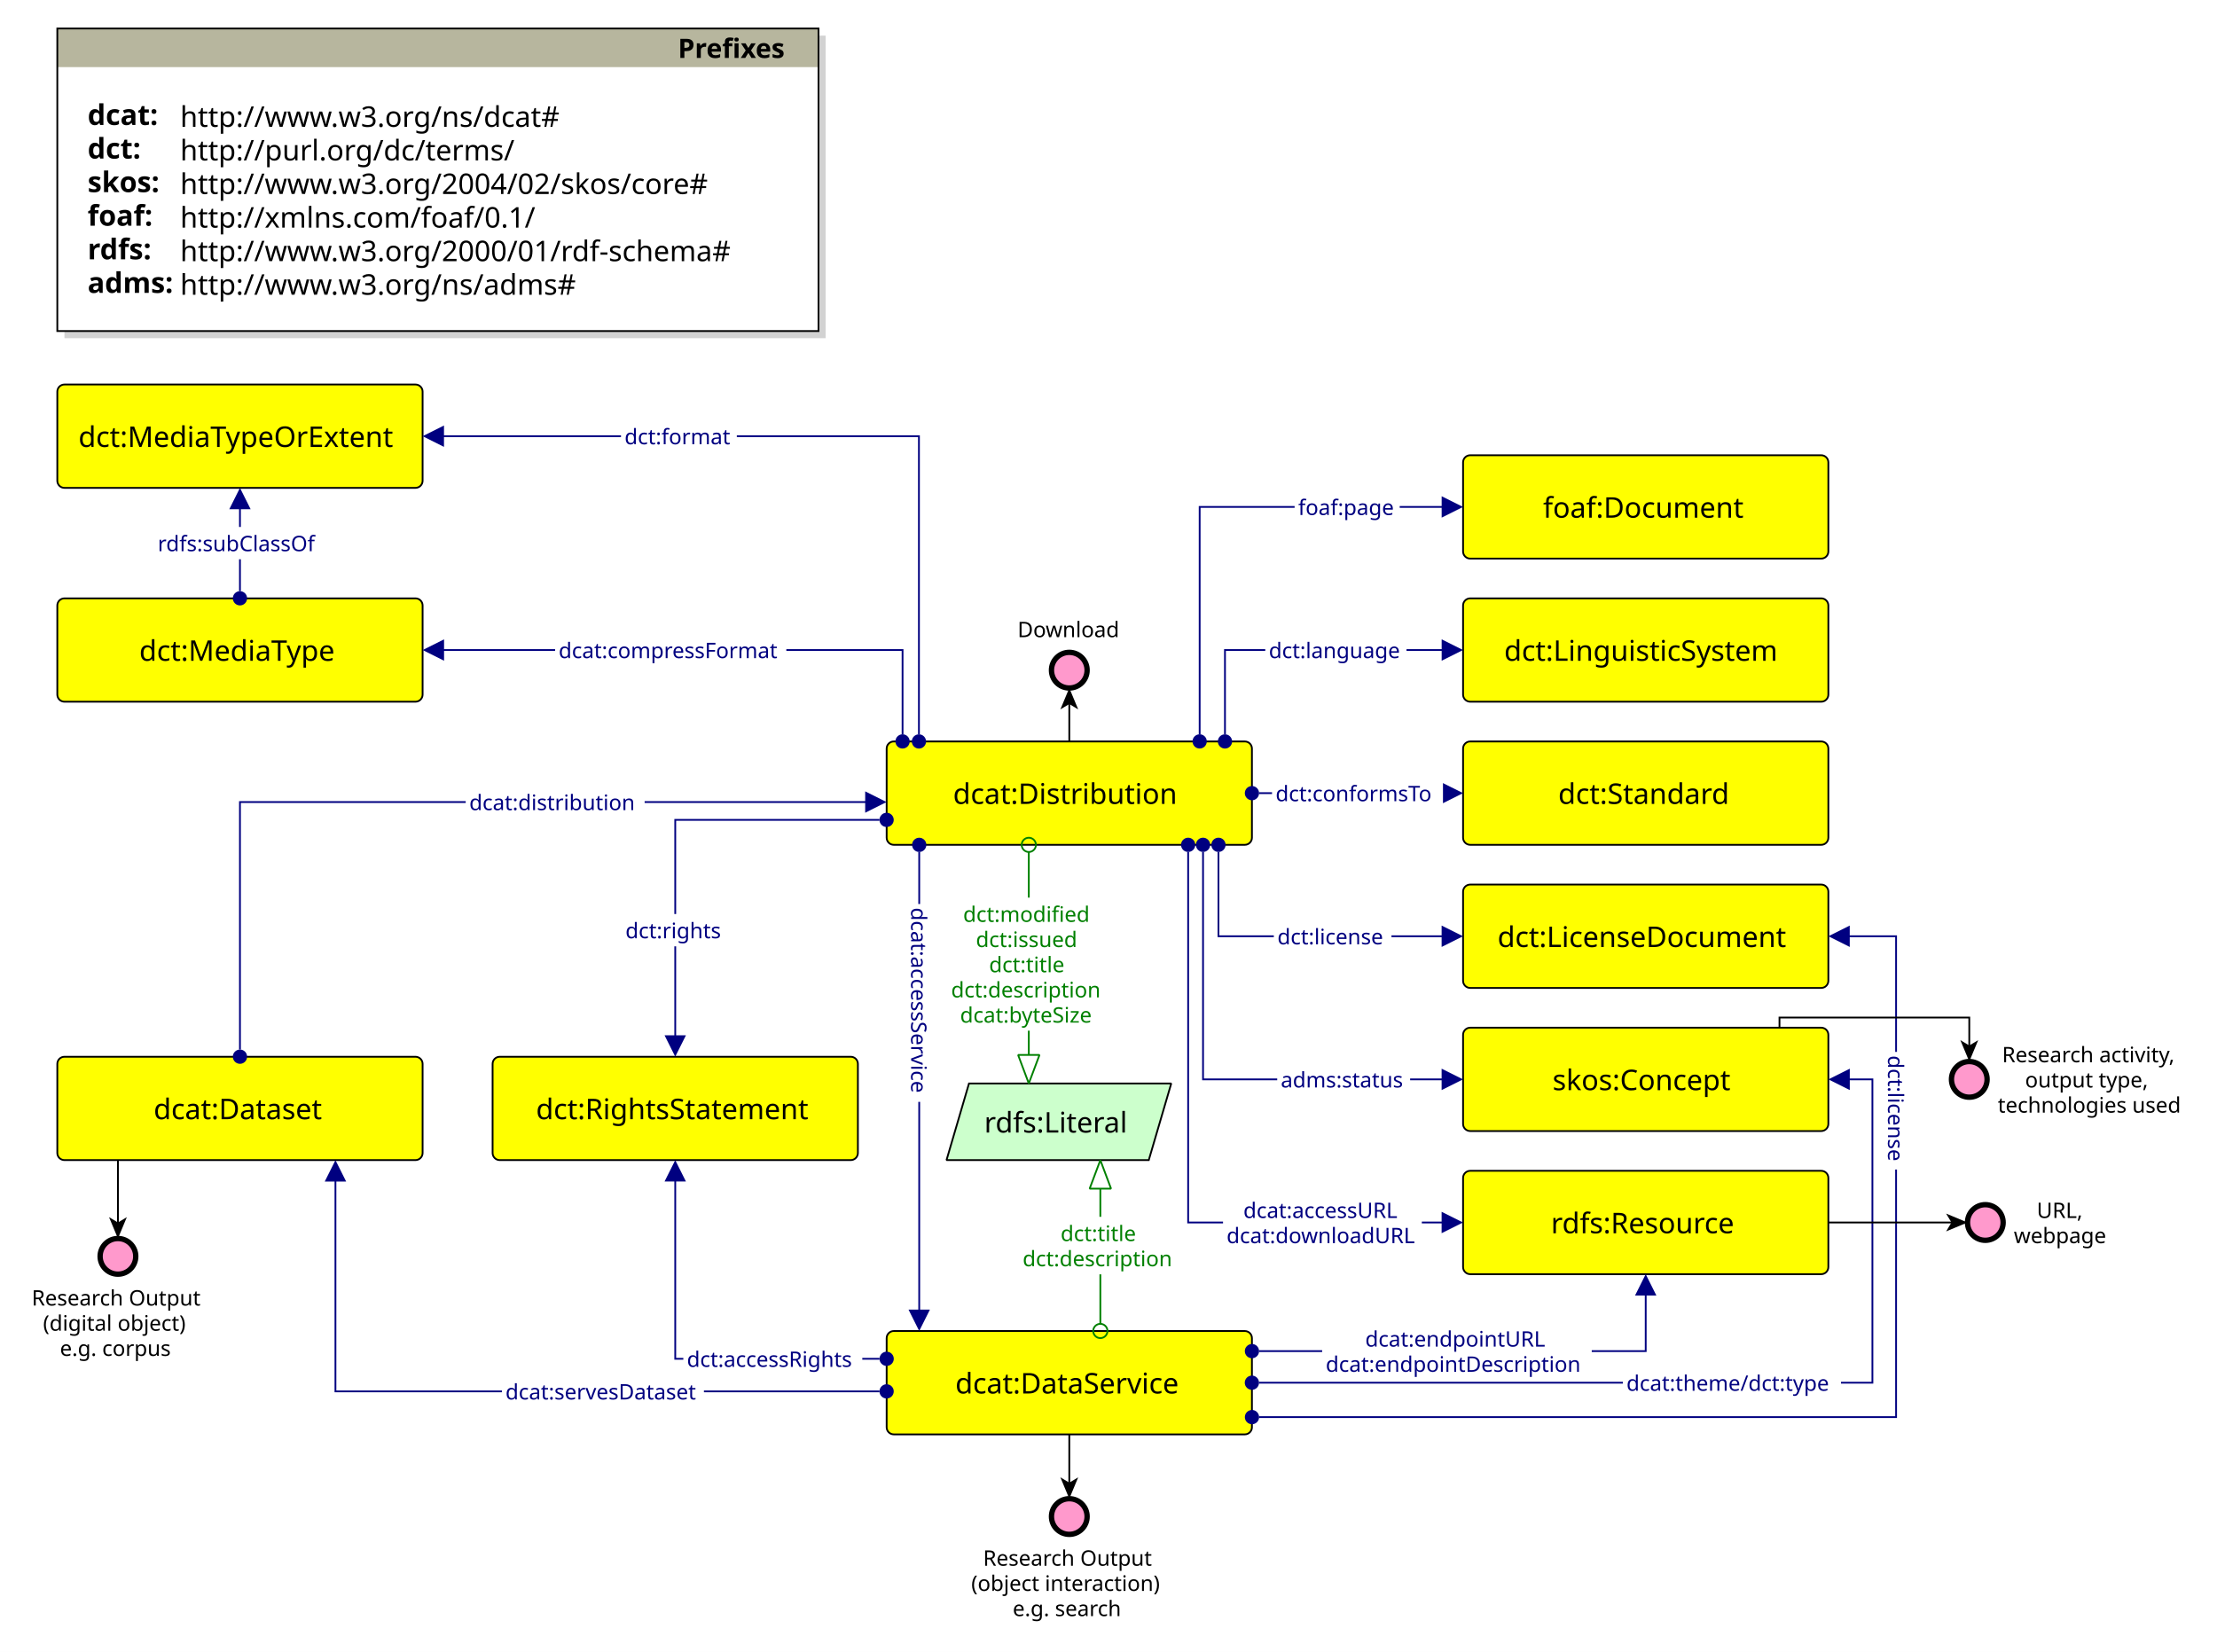
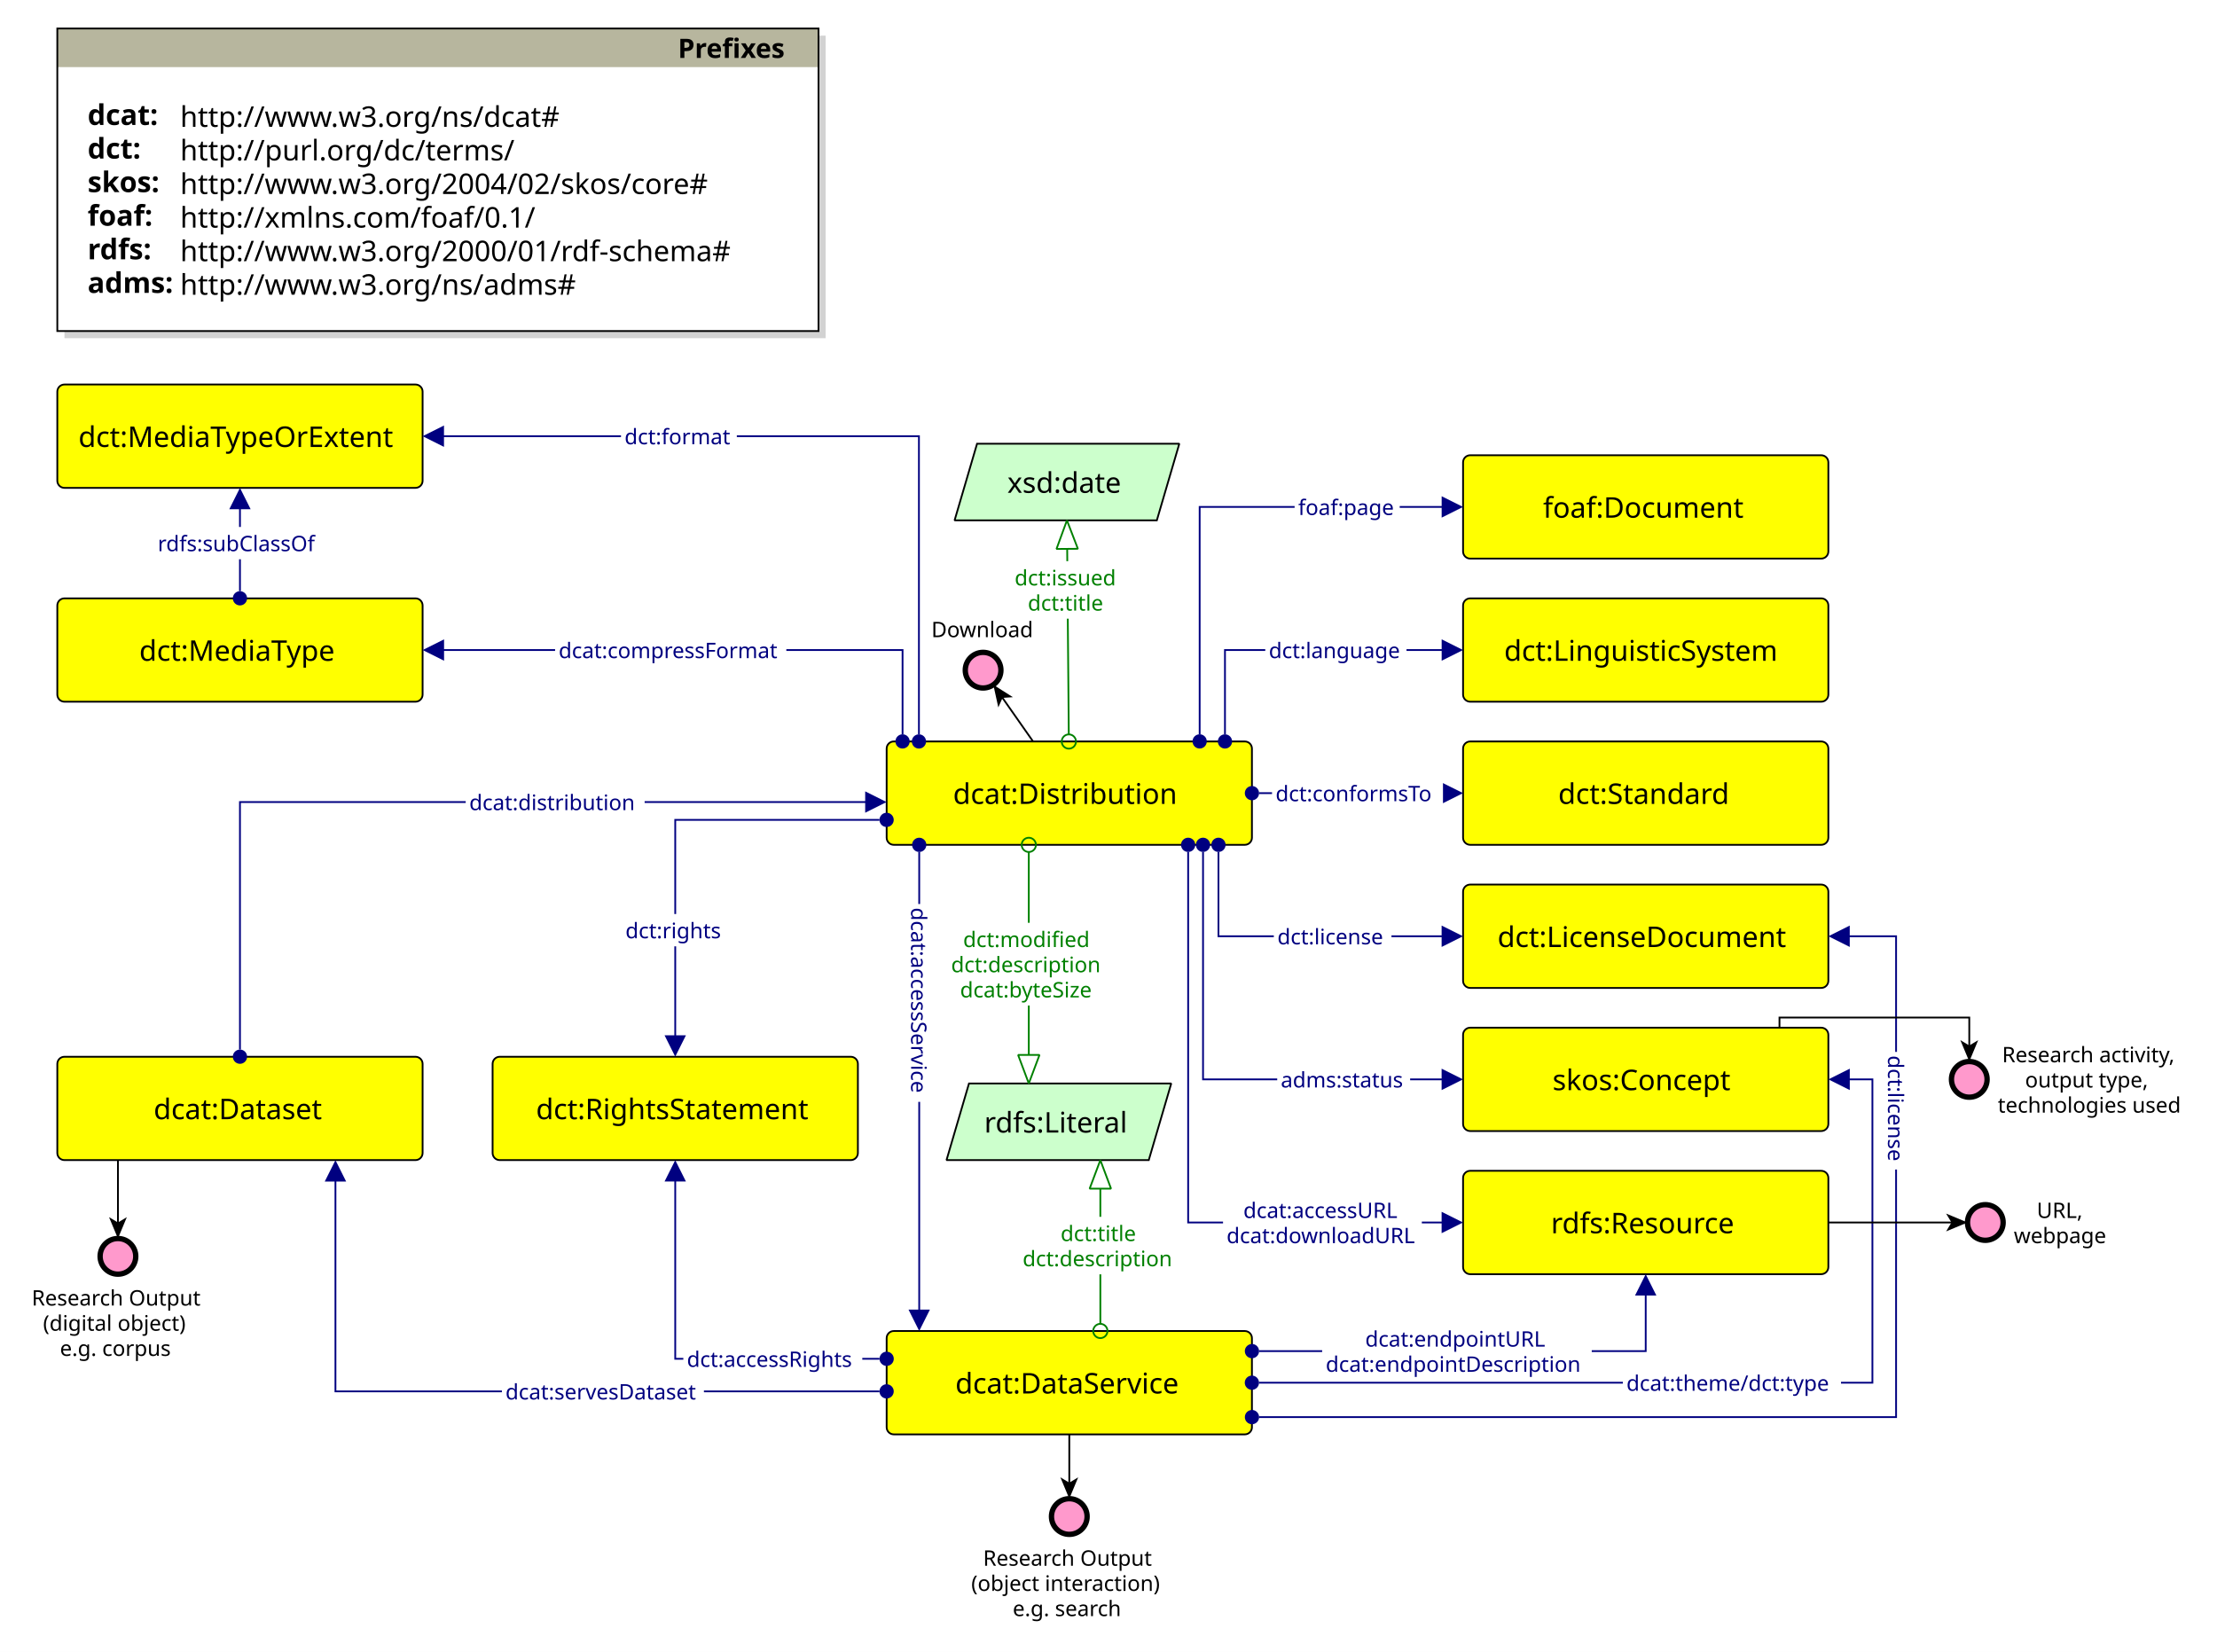
<svg xmlns="http://www.w3.org/2000/svg" fill-opacity="1" color-rendering="auto" color-interpolation="auto" text-rendering="auto" stroke="black" stroke-linecap="square" width="1244" stroke-miterlimit="10" shape-rendering="auto" stroke-opacity="1" fill="black" stroke-dasharray="none" font-weight="normal" stroke-width="1" height="927" font-family="'Dialog'" font-style="normal" stroke-linejoin="miter" font-size="12px" stroke-dashoffset="0" image-rendering="auto">
  <defs id="genericDefs" />
  <g>
    <defs id="defs1">
      <clipPath clipPathUnits="userSpaceOnUse" id="clipPath1">
        <path d="M0 0 L1244 0 L1244 927 L0 927 L0 0 Z" />
      </clipPath>
      <clipPath clipPathUnits="userSpaceOnUse" id="clipPath2">
        <path d="M80 -62 L1324 -62 L1324 865 L80 865 L80 -62 Z" />
      </clipPath>
      <clipPath clipPathUnits="userSpaceOnUse" id="clipPath3">
        <path d="M-507.288 524.856 L-507.288 -719.144 L419.712 -719.144 L419.712 524.856 L-507.288 524.856 Z" />
      </clipPath>
      <clipPath clipPathUnits="userSpaceOnUse" id="clipPath4">
        <path d="M-590.28 1072.997 L-590.28 -171.003 L336.72 -171.003 L336.72 1072.997 L-590.28 1072.997 Z" />
      </clipPath>
      <clipPath clipPathUnits="userSpaceOnUse" id="clipPath5">
        <path d="M76 -66 L1320 -66 L1320 861 L76 861 L76 -66 Z" />
      </clipPath>
    </defs>
    <g fill="white" text-rendering="geometricPrecision" shape-rendering="geometricPrecision" transform="translate(-80,62)" stroke="white">
      <rect x="80" width="1244" height="927" y="-62" clip-path="url(#clipPath2)" stroke="none" />
    </g>
    <g fill="yellow" text-rendering="geometricPrecision" shape-rendering="geometricPrecision" transform="matrix(1,0,0,1,-80,62)" stroke="yellow">
      <rect x="112.162" y="531" clip-path="url(#clipPath2)" width="204.968" rx="4" ry="4" height="58" stroke="none" />
    </g>
    <g font-size="16px" stroke-linecap="butt" transform="matrix(1,0,0,1,-80,62)" text-rendering="geometricPrecision" font-family="sans-serif" shape-rendering="geometricPrecision" stroke-miterlimit="1.45">
      <text x="166.225" xml:space="preserve" y="566.047" clip-path="url(#clipPath2)" stroke="none">dcat:Dataset</text>
      <rect x="112.162" y="531" clip-path="url(#clipPath2)" fill="none" width="204.968" rx="4" ry="4" height="58" />
    </g>
    <g fill="yellow" text-rendering="geometricPrecision" shape-rendering="geometricPrecision" transform="matrix(1,0,0,1,-80,62)" stroke="yellow">
      <rect x="577.516" y="354.075" clip-path="url(#clipPath2)" width="204.968" rx="4" ry="4" height="58" stroke="none" />
    </g>
    <g font-size="16px" stroke-linecap="butt" transform="matrix(1,0,0,1,-80,62)" text-rendering="geometricPrecision" font-family="sans-serif" shape-rendering="geometricPrecision" stroke-miterlimit="1.45">
      <text x="614.781" xml:space="preserve" y="389.122" clip-path="url(#clipPath2)" stroke="none">dcat:Distribution</text>
      <rect x="577.516" y="354.075" clip-path="url(#clipPath2)" fill="none" width="204.968" rx="4" ry="4" height="58" />
    </g>
    <g fill="yellow" text-rendering="geometricPrecision" shape-rendering="geometricPrecision" transform="matrix(1,0,0,1,-80,62)" stroke="yellow">
      <rect x="577.516" y="684.911" clip-path="url(#clipPath2)" width="204.968" rx="4" ry="4" height="58" stroke="none" />
    </g>
    <g font-size="16px" stroke-linecap="butt" transform="matrix(1,0,0,1,-80,62)" text-rendering="geometricPrecision" font-family="sans-serif" shape-rendering="geometricPrecision" stroke-miterlimit="1.45">
      <text x="616.059" xml:space="preserve" y="719.958" clip-path="url(#clipPath2)" stroke="none">dcat:DataService</text>
      <rect x="577.516" y="684.911" clip-path="url(#clipPath2)" fill="none" width="204.968" rx="4" ry="4" height="58" />
    </g>
    <g fill="yellow" text-rendering="geometricPrecision" shape-rendering="geometricPrecision" transform="matrix(1,0,0,1,-80,62)" stroke="yellow">
      <rect x="900.955" y="514.694" clip-path="url(#clipPath2)" width="204.968" rx="4" ry="4" height="58" stroke="none" />
    </g>
    <g font-size="16px" stroke-linecap="butt" transform="matrix(1,0,0,1,-80,62)" text-rendering="geometricPrecision" font-family="sans-serif" shape-rendering="geometricPrecision" stroke-miterlimit="1.45">
      <text x="951.166" xml:space="preserve" y="549.741" clip-path="url(#clipPath2)" stroke="none">skos:Concept</text>
      <rect x="900.955" y="514.694" clip-path="url(#clipPath2)" fill="none" width="204.968" rx="4" ry="4" height="58" />
    </g>
    <g fill="yellow" text-rendering="geometricPrecision" shape-rendering="geometricPrecision" transform="matrix(1,0,0,1,-80,62)" stroke="yellow">
      <rect x="900.955" y="434.382" clip-path="url(#clipPath2)" width="204.968" rx="4" ry="4" height="58" stroke="none" />
    </g>
    <g font-size="16px" stroke-linecap="butt" transform="matrix(1,0,0,1,-80,62)" text-rendering="geometricPrecision" font-family="sans-serif" shape-rendering="geometricPrecision" stroke-miterlimit="1.45">
      <text x="920.299" xml:space="preserve" y="469.428" clip-path="url(#clipPath2)" stroke="none">dct:LicenseDocument</text>
      <rect x="900.955" y="434.382" clip-path="url(#clipPath2)" fill="none" width="204.968" rx="4" ry="4" height="58" />
    </g>
    <g fill="yellow" text-rendering="geometricPrecision" shape-rendering="geometricPrecision" transform="matrix(1,0,0,1,-80,62)" stroke="yellow">
      <rect x="900.955" y="595.006" clip-path="url(#clipPath2)" width="204.968" rx="4" ry="4" height="58" stroke="none" />
    </g>
    <g font-size="16px" stroke-linecap="butt" transform="matrix(1,0,0,1,-80,62)" text-rendering="geometricPrecision" font-family="sans-serif" shape-rendering="geometricPrecision" stroke-miterlimit="1.45">
      <text x="950.279" xml:space="preserve" y="630.053" clip-path="url(#clipPath2)" stroke="none">rdfs:Resource</text>
      <rect x="900.955" y="595.006" clip-path="url(#clipPath2)" fill="none" width="204.968" rx="4" ry="4" height="58" />
    </g>
    <g fill="rgb(204,255,204)" text-rendering="geometricPrecision" shape-rendering="geometricPrecision" transform="matrix(1,0,0,1,-80,62)" stroke="rgb(204,255,204)">
      <path d="M623.718 546 L737.203 546 L724.594 589 L611.108 589 Z" fill-rule="evenodd" clip-path="url(#clipPath2)" stroke="none" />
    </g>
    <g font-size="16px" stroke-linecap="butt" transform="matrix(1,0,0,1,-80,62)" text-rendering="geometricPrecision" font-family="sans-serif" shape-rendering="geometricPrecision" stroke-miterlimit="1.45">
      <text x="632.265" xml:space="preserve" y="573.547" clip-path="url(#clipPath2)" stroke="none">rdfs:Literal</text>
      <path fill="none" d="M623.718 546 L737.203 546 L724.594 589 L611.108 589 Z" fill-rule="evenodd" clip-path="url(#clipPath2)" />
    </g>
    <g fill="yellow" text-rendering="geometricPrecision" shape-rendering="geometricPrecision" transform="matrix(1,0,0,1,-80,62)" stroke="yellow">
      <rect x="112.162" y="153.769" clip-path="url(#clipPath2)" width="204.968" rx="4" ry="4" height="58" stroke="none" />
    </g>
    <g font-size="16px" stroke-linecap="butt" transform="matrix(1,0,0,1,-80,62)" text-rendering="geometricPrecision" font-family="sans-serif" shape-rendering="geometricPrecision" stroke-miterlimit="1.45">
      <text x="124.01" xml:space="preserve" y="188.816" clip-path="url(#clipPath2)" stroke="none">dct:MediaTypeOrExtent</text>
      <rect x="112.162" y="153.769" clip-path="url(#clipPath2)" fill="none" width="204.968" rx="4" ry="4" height="58" />
    </g>
    <g fill="yellow" text-rendering="geometricPrecision" shape-rendering="geometricPrecision" transform="matrix(1,0,0,1,-80,62)" stroke="yellow">
      <rect x="900.955" y="193.463" clip-path="url(#clipPath2)" width="204.968" rx="4" ry="4" height="58" stroke="none" />
    </g>
    <g font-size="16px" stroke-linecap="butt" transform="matrix(1,0,0,1,-80,62)" text-rendering="geometricPrecision" font-family="sans-serif" shape-rendering="geometricPrecision" stroke-miterlimit="1.45">
      <text x="945.842" xml:space="preserve" y="228.51" clip-path="url(#clipPath2)" stroke="none">foaf:Document</text>
      <rect x="900.955" y="193.463" clip-path="url(#clipPath2)" fill="none" width="204.968" rx="4" ry="4" height="58" />
    </g>
    <g fill="yellow" text-rendering="geometricPrecision" shape-rendering="geometricPrecision" transform="matrix(1,0,0,1,-80,62)" stroke="yellow">
      <rect x="900.955" y="273.769" clip-path="url(#clipPath2)" width="204.968" rx="4" ry="4" height="58" stroke="none" />
    </g>
    <g font-size="16px" stroke-linecap="butt" transform="matrix(1,0,0,1,-80,62)" text-rendering="geometricPrecision" font-family="sans-serif" shape-rendering="geometricPrecision" stroke-miterlimit="1.45">
      <text x="924.01" xml:space="preserve" y="308.816" clip-path="url(#clipPath2)" stroke="none">dct:LinguisticSystem</text>
      <rect x="900.955" y="273.769" clip-path="url(#clipPath2)" fill="none" width="204.968" rx="4" ry="4" height="58" />
    </g>
    <g fill="yellow" text-rendering="geometricPrecision" shape-rendering="geometricPrecision" transform="matrix(1,0,0,1,-80,62)" stroke="yellow">
      <rect x="900.955" y="354.075" clip-path="url(#clipPath2)" width="204.968" rx="4" ry="4" height="58" stroke="none" />
    </g>
    <g font-size="16px" stroke-linecap="butt" transform="matrix(1,0,0,1,-80,62)" text-rendering="geometricPrecision" font-family="sans-serif" shape-rendering="geometricPrecision" stroke-miterlimit="1.45">
      <text x="954.338" xml:space="preserve" y="389.122" clip-path="url(#clipPath2)" stroke="none">dct:Standard</text>
      <rect x="900.955" y="354.075" clip-path="url(#clipPath2)" fill="none" width="204.968" rx="4" ry="4" height="58" />
    </g>
    <g fill="yellow" text-rendering="geometricPrecision" shape-rendering="geometricPrecision" transform="matrix(1,0,0,1,-80,62)" stroke="yellow">
      <rect x="112.162" y="273.769" clip-path="url(#clipPath2)" width="204.968" rx="4" ry="4" height="58" stroke="none" />
    </g>
    <g font-size="16px" stroke-linecap="butt" transform="matrix(1,0,0,1,-80,62)" text-rendering="geometricPrecision" font-family="sans-serif" shape-rendering="geometricPrecision" stroke-miterlimit="1.45">
      <text x="158.146" xml:space="preserve" y="308.816" clip-path="url(#clipPath2)" stroke="none">dct:MediaType</text>
      <rect x="112.162" y="273.769" clip-path="url(#clipPath2)" fill="none" width="204.968" rx="4" ry="4" height="58" />
    </g>
    <g fill="yellow" text-rendering="geometricPrecision" shape-rendering="geometricPrecision" transform="matrix(1,0,0,1,-80,62)" stroke="yellow">
      <rect x="356.407" y="531" clip-path="url(#clipPath2)" width="204.968" rx="4" ry="4" height="58" stroke="none" />
    </g>
    <g font-size="16px" stroke-linecap="butt" transform="matrix(1,0,0,1,-80,62)" text-rendering="geometricPrecision" font-family="sans-serif" shape-rendering="geometricPrecision" stroke-miterlimit="1.45">
      <text x="380.79" xml:space="preserve" y="566.047" clip-path="url(#clipPath2)" stroke="none">dct:RightsStatement</text>
      <rect x="356.407" y="531" clip-path="url(#clipPath2)" fill="none" width="204.968" rx="4" ry="4" height="58" />
    </g>
    <g stroke-linecap="butt" transform="matrix(1,0,0,1,-80,62)" fill="navy" text-rendering="geometricPrecision" shape-rendering="geometricPrecision" stroke="navy" stroke-miterlimit="1.45">
      <path fill="none" d="M214.646 526.965 L214.646 388.075 L566.472 388.075" clip-path="url(#clipPath2)" />
      <path d="M214.646 534.965 C212.437 534.965 210.646 533.174 210.646 530.965 C210.646 528.756 212.437 526.965 214.646 526.965 C216.856 526.965 218.646 528.756 218.646 530.965 C218.646 533.174 216.856 534.965 214.646 534.965 Z" clip-path="url(#clipPath2)" stroke="none" />
      <path d="M577.472 388.075 L565.472 382.075 L565.472 394.075 Z" clip-path="url(#clipPath2)" stroke="none" />
      <rect x="341.322" y="379.009" clip-path="url(#clipPath2)" fill="white" width="100.393" height="18.133" stroke="none" />
      <text x="343.322" xml:space="preserve" y="392.611" clip-path="url(#clipPath2)" font-family="sans-serif" stroke="none">dcat:distribution</text>
      <path fill="none" d="M595.789 416.096 L595.789 673.9" clip-path="url(#clipPath2)" />
      <path d="M595.789 408.096 C597.998 408.096 599.789 409.887 599.789 412.096 C599.789 414.305 597.998 416.096 595.789 416.096 C593.58 416.096 591.789 414.305 591.789 412.096 C591.789 409.887 593.58 408.096 595.789 408.096 Z" clip-path="url(#clipPath2)" stroke="none" />
      <path d="M595.789 684.9 L601.789 672.9 L589.789 672.9 Z" clip-path="url(#clipPath2)" stroke="none" />
    </g>
    <g stroke-linecap="butt" transform="matrix(0,1,-1,0,524.8557,507.288)" fill="white" text-rendering="geometricPrecision" shape-rendering="geometricPrecision" stroke="white" stroke-miterlimit="1.45">
      <rect x="0" width="111.022" height="18.133" y="0" clip-path="url(#clipPath3)" stroke="none" />
      <text x="2" y="13.602" clip-path="url(#clipPath3)" fill="navy" font-family="sans-serif" stroke="none" xml:space="preserve">dcat:accessService</text>
    </g>
    <g stroke-linecap="butt" transform="matrix(1,0,0,1,-80,62)" fill="navy" text-rendering="geometricPrecision" shape-rendering="geometricPrecision" stroke="navy" stroke-miterlimit="1.45">
      <path fill="none" d="M573.491 718.777 L268.227 718.777 L268.227 600.018" clip-path="url(#clipPath2)" />
      <path d="M581.491 718.777 C581.491 720.986 579.7 722.777 577.491 722.777 C575.282 722.777 573.491 720.986 573.491 718.777 C573.491 716.568 575.282 714.777 577.491 714.777 C579.7 714.777 581.491 716.568 581.491 718.777 Z" clip-path="url(#clipPath2)" stroke="none" />
      <path d="M268.227 589.018 L262.227 601.018 L274.227 601.018 Z" clip-path="url(#clipPath2)" stroke="none" />
      <rect x="361.629" y="709.711" clip-path="url(#clipPath2)" fill="white" width="113.359" height="18.133" stroke="none" />
      <text x="363.629" xml:space="preserve" y="723.312" clip-path="url(#clipPath2)" font-family="sans-serif" stroke="none">dcat:servesDataset</text>
      <path fill="none" d="M755.047 416.08 L755.047 543.694 L889.92 543.694" clip-path="url(#clipPath2)" />
      <path d="M755.047 408.08 C757.256 408.08 759.047 409.871 759.047 412.08 C759.047 414.289 757.256 416.08 755.047 416.08 C752.838 416.08 751.047 414.289 751.047 412.08 C751.047 409.871 752.838 408.08 755.047 408.08 Z" clip-path="url(#clipPath2)" stroke="none" />
      <path d="M900.92 543.694 L888.92 537.694 L888.92 549.694 Z" clip-path="url(#clipPath2)" stroke="none" />
      <rect x="796.668" y="534.628" clip-path="url(#clipPath2)" fill="white" width="74.582" height="18.133" stroke="none" />
      <text x="798.668" xml:space="preserve" y="548.229" clip-path="url(#clipPath2)" font-family="sans-serif" stroke="none">adms:status</text>
      <path fill="none" d="M786.457 713.911 L1130.646 713.911 L1130.646 543.694 L1116.948 543.694" clip-path="url(#clipPath2)" />
      <path d="M778.457 713.911 C778.457 711.702 780.248 709.911 782.457 709.911 C784.666 709.911 786.457 711.702 786.457 713.911 C786.457 716.12 784.666 717.911 782.457 717.911 C780.248 717.911 778.457 716.12 778.457 713.911 Z" clip-path="url(#clipPath2)" stroke="none" />
      <path d="M1105.948 543.694 L1117.948 549.694 L1117.948 537.694 Z" clip-path="url(#clipPath2)" stroke="none" />
      <rect x="990.632" y="704.845" clip-path="url(#clipPath2)" fill="white" width="122.394" height="18.133" stroke="none" />
      <text x="992.632" xml:space="preserve" y="718.446" clip-path="url(#clipPath2)" font-family="sans-serif" stroke="none">dcat:theme/dct:type</text>
      <path fill="none" d="M763.703 416.081 L763.703 463.382 L889.922 463.382" clip-path="url(#clipPath2)" />
      <path d="M763.703 408.081 C765.912 408.081 767.703 409.872 767.703 412.081 C767.703 414.29 765.912 416.081 763.703 416.081 C761.494 416.081 759.703 414.29 759.703 412.081 C759.703 409.872 761.494 408.081 763.703 408.081 Z" clip-path="url(#clipPath2)" stroke="none" />
      <path d="M900.922 463.382 L888.922 457.382 L888.922 469.382 Z" clip-path="url(#clipPath2)" stroke="none" />
      <rect x="794.765" y="454.315" clip-path="url(#clipPath2)" fill="white" width="66.004" height="18.133" stroke="none" />
      <text x="796.765" xml:space="preserve" y="467.917" clip-path="url(#clipPath2)" font-family="sans-serif" stroke="none">dct:license</text>
      <path fill="none" d="M786.51 733.22 L1143.93 733.22 L1143.93 463.382 L1116.924 463.382" clip-path="url(#clipPath2)" />
      <path d="M778.51 733.22 C778.51 731.011 780.301 729.22 782.51 729.22 C784.72 729.22 786.51 731.011 786.51 733.22 C786.51 735.429 784.72 737.22 782.51 737.22 C780.301 737.22 778.51 735.429 778.51 733.22 Z" clip-path="url(#clipPath2)" stroke="none" />
      <path d="M1105.924 463.382 L1117.924 469.382 L1117.924 457.382 Z" clip-path="url(#clipPath2)" stroke="none" />
    </g>
    <g stroke-linecap="butt" transform="matrix(0,1,-1,0,1072.997,590.2802)" fill="white" text-rendering="geometricPrecision" shape-rendering="geometricPrecision" stroke="white" stroke-miterlimit="1.45">
      <rect x="0" width="66.004" height="18.133" y="0" clip-path="url(#clipPath4)" stroke="none" />
      <text x="2" y="13.602" clip-path="url(#clipPath4)" fill="navy" font-family="sans-serif" stroke="none" xml:space="preserve">dct:license</text>
    </g>
    <g stroke-linecap="butt" transform="matrix(1,0,0,1,-80,62)" fill="navy" text-rendering="geometricPrecision" shape-rendering="geometricPrecision" stroke="navy" stroke-miterlimit="1.45">
      <path fill="none" d="M746.694 416.087 L746.694 624.006 L889.918 624.006" clip-path="url(#clipPath2)" />
      <path d="M746.694 408.087 C748.903 408.087 750.694 409.878 750.694 412.087 C750.694 414.296 748.903 416.087 746.694 416.087 C744.485 416.087 742.694 414.296 742.694 412.087 C742.694 409.878 744.485 408.087 746.694 408.087 Z" clip-path="url(#clipPath2)" stroke="none" />
      <path d="M900.918 624.006 L888.918 618.006 L888.918 630.006 Z" clip-path="url(#clipPath2)" stroke="none" />
      <rect x="766.266" y="607.873" clip-path="url(#clipPath2)" fill="white" width="111.549" height="32.266" stroke="none" />
      <text x="777.665" xml:space="preserve" y="621.475" clip-path="url(#clipPath2)" font-family="sans-serif" stroke="none">dcat:accessURL</text>
      <text x="768.266" xml:space="preserve" y="635.608" clip-path="url(#clipPath2)" font-family="sans-serif" stroke="none">dcat:downloadURL</text>
      <path fill="none" d="M786.493 696.185 L1003.439 696.185 L1003.439 664.006" clip-path="url(#clipPath2)" />
      <path d="M778.493 696.185 C778.493 693.976 780.284 692.185 782.493 692.185 C784.702 692.185 786.493 693.976 786.493 696.185 C786.493 698.394 784.702 700.185 782.493 700.185 C780.284 700.185 778.493 698.394 778.493 696.185 Z" clip-path="url(#clipPath2)" stroke="none" />
      <path d="M1003.439 653.006 L997.439 665.006 L1009.439 665.006 Z" clip-path="url(#clipPath2)" stroke="none" />
      <rect x="821.889" y="680.052" clip-path="url(#clipPath2)" fill="white" width="151.269" height="32.266" stroke="none" />
      <text x="846.061" xml:space="preserve" y="693.654" clip-path="url(#clipPath2)" font-family="sans-serif" stroke="none">dcat:endpointURL</text>
      <text x="823.889" xml:space="preserve" y="707.787" clip-path="url(#clipPath2)" font-family="sans-serif" stroke="none">dcat:endpointDescription</text>
      <path fill="none" d="M657.279 416.095 L657.279 530.992" clip-path="url(#clipPath2)" stroke="green" />
    </g>
    <g stroke-linecap="butt" transform="matrix(1,0,0,1,-80,62)" fill-opacity="0" fill="rgb(0,0,0)" text-rendering="geometricPrecision" shape-rendering="geometricPrecision" stroke="rgb(0,0,0)" stroke-opacity="0" stroke-miterlimit="1.45">
      <path d="M657.279 408.095 C659.489 408.095 661.279 409.885 661.279 412.095 C661.279 414.304 659.489 416.095 657.279 416.095 C655.07 416.095 653.279 414.304 653.279 412.095 C653.279 409.885 655.07 408.095 657.279 408.095 Z" stroke="none" clip-path="url(#clipPath2)" />
    </g>
    <g stroke-linecap="butt" transform="matrix(1,0,0,1,-80,62)" fill="green" text-rendering="geometricPrecision" shape-rendering="geometricPrecision" stroke="green" stroke-miterlimit="1.45">
      <path fill="none" d="M657.279 408.095 C659.489 408.095 661.279 409.885 661.279 412.095 C661.279 414.304 659.489 416.095 657.279 416.095 C655.07 416.095 653.279 414.304 653.279 412.095 C653.279 409.885 655.07 408.095 657.279 408.095 Z" clip-path="url(#clipPath2)" />
      <path fill="white" d="M657.279 545.992 L663.279 529.992 L651.279 529.992 Z" clip-path="url(#clipPath2)" stroke="none" />
      <path fill="none" d="M657.279 545.992 L663.279 529.992 L651.279 529.992 Z" clip-path="url(#clipPath2)" />
-       <rect x="611.683" y="441.706" clip-path="url(#clipPath2)" fill="white" width="91.193" height="74.664" stroke="none" />
-       <text x="620.43" xml:space="preserve" y="455.307" clip-path="url(#clipPath2)" font-family="sans-serif" stroke="none">dct:modified</text>
-       <text x="627.593" xml:space="preserve" y="469.44" clip-path="url(#clipPath2)" font-family="sans-serif" stroke="none">dct:issued</text>
-       <text x="634.987" xml:space="preserve" y="483.573" clip-path="url(#clipPath2)" font-family="sans-serif" stroke="none">dct:title</text>
-       <text x="613.683" xml:space="preserve" y="497.706" clip-path="url(#clipPath2)" font-family="sans-serif" stroke="none">dct:description</text>
-       <text x="618.728" xml:space="preserve" y="511.839" clip-path="url(#clipPath2)" font-family="sans-serif" stroke="none">dcat:byteSize</text>
+       <rect x="611.683" y="455.839" clip-path="url(#clipPath2)" fill="white" width="91.193" height="46.398" stroke="none" />
+       <text x="620.43" xml:space="preserve" y="469.44" clip-path="url(#clipPath2)" font-family="sans-serif" stroke="none">dct:modified</text>
+       <text x="613.683" xml:space="preserve" y="483.573" clip-path="url(#clipPath2)" font-family="sans-serif" stroke="none">dct:description</text>
+       <text x="618.728" xml:space="preserve" y="497.706" clip-path="url(#clipPath2)" font-family="sans-serif" stroke="none">dcat:byteSize</text>
      <path fill="none" d="M697.422 680.886 L697.422 604.008" clip-path="url(#clipPath2)" />
    </g>
    <g stroke-linecap="butt" transform="matrix(1,0,0,1,-80,62)" fill-opacity="0" fill="rgb(0,0,0)" text-rendering="geometricPrecision" shape-rendering="geometricPrecision" stroke="rgb(0,0,0)" stroke-opacity="0" stroke-miterlimit="1.45">
      <path d="M697.422 688.886 C695.213 688.886 693.422 687.096 693.422 684.886 C693.422 682.677 695.213 680.886 697.422 680.886 C699.631 680.886 701.422 682.677 701.422 684.886 C701.422 687.096 699.631 688.886 697.422 688.886 Z" stroke="none" clip-path="url(#clipPath2)" />
    </g>
    <g stroke-linecap="butt" transform="matrix(1,0,0,1,-80,62)" fill="green" text-rendering="geometricPrecision" shape-rendering="geometricPrecision" stroke="green" stroke-miterlimit="1.45">
      <path fill="none" d="M697.422 688.886 C695.213 688.886 693.422 687.096 693.422 684.886 C693.422 682.677 695.213 680.886 697.422 680.886 C699.631 680.886 701.422 682.677 701.422 684.886 C701.422 687.096 699.631 688.886 697.422 688.886 Z" clip-path="url(#clipPath2)" />
      <path fill="white" d="M697.422 589.008 L691.422 605.008 L703.422 605.008 Z" clip-path="url(#clipPath2)" stroke="none" />
      <path fill="none" d="M697.422 589.008 L691.422 605.008 L703.422 605.008 Z" clip-path="url(#clipPath2)" />
      <rect x="651.826" y="620.827" clip-path="url(#clipPath2)" fill="white" width="91.193" height="32.266" stroke="none" />
      <text x="675.13" xml:space="preserve" y="634.428" clip-path="url(#clipPath2)" font-family="sans-serif" stroke="none">dct:title</text>
      <text x="653.826" xml:space="preserve" y="648.561" clip-path="url(#clipPath2)" font-family="sans-serif" stroke="none">dct:description</text>
      <path fill="none" d="M595.633 350.072 L595.633 182.769 L328.13 182.769" clip-path="url(#clipPath2)" stroke="navy" />
      <path fill="navy" d="M595.633 358.072 C593.424 358.072 591.633 356.281 591.633 354.072 C591.633 351.863 593.424 350.072 595.633 350.072 C597.842 350.072 599.633 351.863 599.633 354.072 C599.633 356.281 597.842 358.072 595.633 358.072 Z" clip-path="url(#clipPath2)" stroke="none" />
      <path fill="navy" d="M317.13 182.769 L329.13 188.769 L329.13 176.769 Z" clip-path="url(#clipPath2)" stroke="none" />
      <rect x="428.446" y="173.703" clip-path="url(#clipPath2)" fill="white" width="64.996" height="18.133" stroke="none" />
      <text x="430.446" y="187.305" clip-path="url(#clipPath2)" fill="navy" font-family="sans-serif" stroke="none" xml:space="preserve">dct:format</text>
      <path fill="none" d="M753.152 350.046 L753.152 222.463 L889.943 222.463" clip-path="url(#clipPath2)" stroke="navy" />
      <path fill="navy" d="M753.152 358.046 C750.943 358.046 749.152 356.255 749.152 354.046 C749.152 351.837 750.943 350.046 753.152 350.046 C755.361 350.046 757.152 351.837 757.152 354.046 C757.152 356.255 755.361 358.046 753.152 358.046 Z" clip-path="url(#clipPath2)" stroke="none" />
      <path fill="navy" d="M900.943 222.463 L888.943 216.463 L888.943 228.463 Z" clip-path="url(#clipPath2)" stroke="none" />
      <rect x="806.431" y="213.397" clip-path="url(#clipPath2)" fill="white" width="58.967" height="18.133" stroke="none" />
      <text x="808.431" y="226.998" clip-path="url(#clipPath2)" fill="navy" font-family="sans-serif" stroke="none" xml:space="preserve">foaf:page</text>
      <path fill="none" d="M767.355 350.062 L767.355 302.769 L889.946 302.769" clip-path="url(#clipPath2)" stroke="navy" />
      <path fill="navy" d="M767.355 358.062 C765.145 358.062 763.355 356.271 763.355 354.062 C763.355 351.853 765.145 350.062 767.355 350.062 C769.564 350.062 771.355 351.853 771.355 354.062 C771.355 356.271 769.564 358.062 767.355 358.062 Z" clip-path="url(#clipPath2)" stroke="none" />
      <path fill="navy" d="M900.946 302.769 L888.946 296.769 L888.946 308.769 Z" clip-path="url(#clipPath2)" stroke="none" />
      <rect x="789.966" y="293.703" clip-path="url(#clipPath2)" fill="white" width="79.252" height="18.133" stroke="none" />
      <text x="791.966" y="307.305" clip-path="url(#clipPath2)" fill="navy" font-family="sans-serif" stroke="none" xml:space="preserve">dct:language</text>
      <path fill="none" d="M786.489 383.075 L889.95 383.075" clip-path="url(#clipPath2)" stroke="navy" />
      <path fill="navy" d="M778.489 383.075 C778.489 380.866 780.28 379.075 782.489 379.075 C784.699 379.075 786.489 380.866 786.489 383.075 C786.489 385.285 784.699 387.075 782.489 387.075 C780.28 387.075 778.489 385.285 778.489 383.075 Z" clip-path="url(#clipPath2)" stroke="none" />
      <path fill="navy" d="M900.95 383.075 L888.95 377.075 L888.95 389.075 Z" clip-path="url(#clipPath2)" stroke="none" />
      <rect x="793.759" y="374.009" clip-path="url(#clipPath2)" fill="white" width="95.922" height="18.133" stroke="none" />
      <text x="795.759" y="387.611" clip-path="url(#clipPath2)" fill="navy" font-family="sans-serif" stroke="none" xml:space="preserve">dct:conformsTo</text>
      <path fill="none" d="M586.444 350.05 L586.444 302.769 L328.172 302.769" clip-path="url(#clipPath2)" stroke="navy" />
      <path fill="navy" d="M586.444 358.05 C584.235 358.05 582.444 356.259 582.444 354.05 C582.444 351.841 584.235 350.05 586.444 350.05 C588.653 350.05 590.444 351.841 590.444 354.05 C590.444 356.259 588.653 358.05 586.444 358.05 Z" clip-path="url(#clipPath2)" stroke="none" />
      <path fill="navy" d="M317.172 302.769 L329.172 308.769 L329.172 296.769 Z" clip-path="url(#clipPath2)" stroke="none" />
      <rect x="391.476" y="293.703" clip-path="url(#clipPath2)" fill="white" width="129.748" height="18.133" stroke="none" />
      <text x="393.476" y="307.305" clip-path="url(#clipPath2)" fill="navy" font-family="sans-serif" stroke="none" xml:space="preserve">dcat:compressFormat</text>
      <path fill="none" d="M214.646 269.739 L214.646 222.769" clip-path="url(#clipPath2)" stroke="navy" />
      <path fill="navy" d="M214.646 277.739 C212.437 277.739 210.646 275.948 210.646 273.739 C210.646 271.53 212.437 269.739 214.646 269.739 C216.856 269.739 218.646 271.53 218.646 273.739 C218.646 275.948 216.856 277.739 214.646 277.739 Z" clip-path="url(#clipPath2)" stroke="none" />
      <path fill="navy" d="M214.646 211.769 L208.646 223.769 L220.646 223.769 Z" clip-path="url(#clipPath2)" stroke="none" />
      <rect x="166.51" y="233.703" clip-path="url(#clipPath2)" fill="white" width="96.273" height="18.133" stroke="none" />
      <text x="168.51" y="247.305" clip-path="url(#clipPath2)" fill="navy" font-family="sans-serif" stroke="none" xml:space="preserve">rdfs:subClassOf</text>
      <path fill="none" d="M573.487 398.075 L458.891 398.075 L458.891 519.967" clip-path="url(#clipPath2)" stroke="navy" />
      <path fill="navy" d="M581.487 398.075 C581.487 400.285 579.696 402.075 577.487 402.075 C575.278 402.075 573.487 400.285 573.487 398.075 C573.487 395.866 575.278 394.075 577.487 394.075 C579.696 394.075 581.487 395.866 581.487 398.075 Z" clip-path="url(#clipPath2)" stroke="none" />
      <path fill="navy" d="M458.891 530.967 L464.891 518.967 L452.891 518.967 Z" clip-path="url(#clipPath2)" stroke="none" />
      <rect x="428.942" y="450.909" clip-path="url(#clipPath2)" fill="white" width="59.898" height="18.133" stroke="none" />
      <text x="430.942" y="464.51" clip-path="url(#clipPath2)" fill="navy" font-family="sans-serif" stroke="none" xml:space="preserve">dct:rights</text>
      <path fill="none" d="M573.516 700.494 L458.891 700.494 L458.891 600.011" clip-path="url(#clipPath2)" stroke="navy" />
      <path fill="navy" d="M581.516 700.494 C581.516 702.703 579.725 704.494 577.516 704.494 C575.307 704.494 573.516 702.703 573.516 700.494 C573.516 698.284 575.307 696.494 577.516 696.494 C579.725 696.494 581.516 698.284 581.516 700.494 Z" clip-path="url(#clipPath2)" stroke="none" />
      <path fill="navy" d="M458.891 589.011 L452.891 601.011 L464.891 601.011 Z" clip-path="url(#clipPath2)" stroke="none" />
      <rect x="463.433" y="691.427" clip-path="url(#clipPath2)" fill="white" width="100.416" height="18.133" stroke="none" />
      <text x="465.433" y="705.029" clip-path="url(#clipPath2)" fill="navy" font-family="sans-serif" stroke="none" xml:space="preserve">dct:accessRights</text>
    </g>
    <g fill="rgb(210,210,210)" text-rendering="geometricPrecision" shape-rendering="geometricPrecision" transform="matrix(1,0,0,1,-80,62) translate(4,4)" stroke="rgb(210,210,210)">
      <rect x="112.162" width="427.117" height="169.776" y="-46.007" clip-path="url(#clipPath5)" stroke="none" />
    </g>
    <g fill="white" text-rendering="geometricPrecision" shape-rendering="geometricPrecision" transform="matrix(1,0,0,1,-80,62)" stroke="white">
      <rect x="112.162" width="427.117" height="169.776" y="-46.007" clip-path="url(#clipPath2)" stroke="none" />
      <rect x="112.162" y="-46.007" clip-path="url(#clipPath2)" fill="rgb(183,182,158)" width="427.117" height="21.666" stroke="none" />
    </g>
    <g font-size="15px" stroke-linecap="butt" transform="matrix(1,0,0,1,-80,62)" text-rendering="geometricPrecision" font-family="sans-serif" shape-rendering="geometricPrecision" font-weight="bold" stroke-miterlimit="1.45">
      <text x="460.411" xml:space="preserve" y="-29.505" clip-path="url(#clipPath2)" stroke="none">Prefixes   </text>
      <rect fill="none" x="112.162" width="427.117" height="169.776" y="-46.007" clip-path="url(#clipPath2)" />
      <text x="181.074" font-size="16px" y="9.176" clip-path="url(#clipPath2)" stroke="none" font-weight="normal" xml:space="preserve">http://www.w3.org/ns/dcat#</text>
      <text x="181.074" font-size="16px" y="28.019" clip-path="url(#clipPath2)" stroke="none" font-weight="normal" xml:space="preserve">http://purl.org/dc/terms/</text>
      <text x="181.074" font-size="16px" y="46.863" clip-path="url(#clipPath2)" stroke="none" font-weight="normal" xml:space="preserve">http://www.w3.org/2004/02/skos/core#</text>
      <text x="181.074" font-size="16px" y="65.707" clip-path="url(#clipPath2)" stroke="none" font-weight="normal" xml:space="preserve">http://xmlns.com/foaf/0.1/</text>
      <text x="181.074" font-size="16px" y="84.551" clip-path="url(#clipPath2)" stroke="none" font-weight="normal" xml:space="preserve">http://www.w3.org/2000/01/rdf-schema#</text>
      <text x="181.074" font-size="16px" y="103.394" clip-path="url(#clipPath2)" stroke="none" font-weight="normal" xml:space="preserve">http://www.w3.org/ns/adms#</text>
      <text x="129.162" xml:space="preserve" font-size="16px" y="8.128" clip-path="url(#clipPath2)" stroke="none">dcat:</text>
      <text x="129.162" xml:space="preserve" font-size="16px" y="26.972" clip-path="url(#clipPath2)" stroke="none">dct:</text>
      <text x="129.162" xml:space="preserve" font-size="16px" y="45.816" clip-path="url(#clipPath2)" stroke="none">skos:</text>
      <text x="129.162" xml:space="preserve" font-size="16px" y="64.659" clip-path="url(#clipPath2)" stroke="none">foaf:</text>
      <text x="129.162" xml:space="preserve" font-size="16px" y="83.503" clip-path="url(#clipPath2)" stroke="none">rdfs:</text>
      <text x="129.162" xml:space="preserve" font-size="16px" y="102.347" clip-path="url(#clipPath2)" stroke="none">adms:</text>
    </g>
    <g fill="rgb(255,153,204)" text-rendering="geometricPrecision" shape-rendering="geometricPrecision" transform="matrix(1,0,0,1,-80,62)" stroke="rgb(255,153,204)">
      <circle r="10" clip-path="url(#clipPath2)" cx="146.177" cy="643.006" stroke="none" />
    </g>
    <g text-rendering="geometricPrecision" stroke-miterlimit="1.45" shape-rendering="geometricPrecision" font-family="sans-serif" transform="matrix(1,0,0,1,-80,62)" stroke-linecap="butt">
      <text x="97.802" xml:space="preserve" y="670.608" clip-path="url(#clipPath2)" stroke="none">Research Output</text>
      <text x="104.15" xml:space="preserve" y="684.741" clip-path="url(#clipPath2)" stroke="none">(digital object)</text>
      <text x="113.625" xml:space="preserve" y="698.873" clip-path="url(#clipPath2)" stroke="none">e.g. corpus</text>
      <circle fill="none" stroke-width="3" r="10" clip-path="url(#clipPath2)" cx="146.177" cy="643.006" />
    </g>
    <g fill="rgb(255,153,204)" text-rendering="geometricPrecision" shape-rendering="geometricPrecision" transform="matrix(1,0,0,1,-80,62)" stroke="rgb(255,153,204)">
      <circle r="10" clip-path="url(#clipPath2)" cx="680" cy="789.012" stroke="none" />
    </g>
    <g text-rendering="geometricPrecision" stroke-miterlimit="1.45" shape-rendering="geometricPrecision" font-family="sans-serif" transform="matrix(1,0,0,1,-80,62)" stroke-linecap="butt">
      <text x="631.625" xml:space="preserve" y="816.614" clip-path="url(#clipPath2)" stroke="none">Research Output</text>
      <text x="624.977" xml:space="preserve" y="830.747" clip-path="url(#clipPath2)" stroke="none">(object interaction)</text>
      <text x="648.254" xml:space="preserve" y="844.88" clip-path="url(#clipPath2)" stroke="none">e.g. search</text>
      <circle fill="none" stroke-width="3" r="10" clip-path="url(#clipPath2)" cx="680" cy="789.012" />
    </g>
    <g fill="rgb(255,153,204)" text-rendering="geometricPrecision" shape-rendering="geometricPrecision" transform="matrix(1,0,0,1,-80,62)" stroke="rgb(255,153,204)">
-       <circle r="10" clip-path="url(#clipPath2)" cx="680" cy="314.075" stroke="none" />
-     </g>
-     <g text-rendering="geometricPrecision" stroke-miterlimit="1.45" shape-rendering="geometricPrecision" font-family="sans-serif" transform="matrix(1,0,0,1,-80,62)" stroke-linecap="butt">
-       <text x="650.964" xml:space="preserve" y="295.544" clip-path="url(#clipPath2)" stroke="none">Download</text>
-       <circle fill="none" stroke-width="3" r="10" clip-path="url(#clipPath2)" cx="680" cy="314.075" />
+       <circle r="10" clip-path="url(#clipPath2)" cx="631.633" cy="314.075" stroke="none" />
+     </g>
+     <g text-rendering="geometricPrecision" stroke-miterlimit="1.45" shape-rendering="geometricPrecision" font-family="sans-serif" transform="matrix(1,0,0,1,-80,62)" stroke-linecap="butt">
+       <text x="602.597" xml:space="preserve" y="295.544" clip-path="url(#clipPath2)" stroke="none">Download</text>
+       <circle fill="none" stroke-width="3" r="10" clip-path="url(#clipPath2)" cx="631.633" cy="314.075" />
    </g>
    <g fill="rgb(255,153,204)" text-rendering="geometricPrecision" shape-rendering="geometricPrecision" transform="matrix(1,0,0,1,-80,62)" stroke="rgb(255,153,204)">
      <circle r="10" clip-path="url(#clipPath2)" cx="1194" cy="624.006" stroke="none" />
    </g>
    <g text-rendering="geometricPrecision" stroke-miterlimit="1.45" shape-rendering="geometricPrecision" font-family="sans-serif" transform="matrix(1,0,0,1,-80,62)" stroke-linecap="butt">
      <text x="1222.867" xml:space="preserve" y="621.475" clip-path="url(#clipPath2)" stroke="none">URL,</text>
      <text x="1210" xml:space="preserve" y="635.608" clip-path="url(#clipPath2)" stroke="none">webpage</text>
      <circle fill="none" stroke-width="3" r="10" clip-path="url(#clipPath2)" cx="1194" cy="624.006" />
    </g>
    <g fill="rgb(255,153,204)" text-rendering="geometricPrecision" shape-rendering="geometricPrecision" transform="matrix(1,0,0,1,-80,62)" stroke="rgb(255,153,204)">
      <circle r="10" clip-path="url(#clipPath2)" cx="1185" cy="543.694" stroke="none" />
    </g>
    <g text-rendering="geometricPrecision" stroke-miterlimit="1.45" shape-rendering="geometricPrecision" font-family="sans-serif" transform="matrix(1,0,0,1,-80,62)" stroke-linecap="butt">
      <text x="1203.405" xml:space="preserve" y="534.096" clip-path="url(#clipPath2)" stroke="none">Research activity,</text>
      <text x="1216.299" xml:space="preserve" y="548.229" clip-path="url(#clipPath2)" stroke="none">output type, </text>
      <text x="1201" xml:space="preserve" y="562.362" clip-path="url(#clipPath2)" stroke="none">technologies used</text>
      <circle fill="none" stroke-width="3" r="10" clip-path="url(#clipPath2)" cx="1185" cy="543.694" />
+     </g>
+     <g fill="rgb(204,255,204)" text-rendering="geometricPrecision" shape-rendering="geometricPrecision" transform="matrix(1,0,0,1,-80,62)" stroke="rgb(204,255,204)">
+       <path d="M628.243 187 L741.728 187 L729.119 230 L615.633 230 Z" fill-rule="evenodd" clip-path="url(#clipPath2)" stroke="none" />
+     </g>
+     <g font-size="16px" stroke-linecap="butt" transform="matrix(1,0,0,1,-80,62)" text-rendering="geometricPrecision" font-family="sans-serif" shape-rendering="geometricPrecision" stroke-miterlimit="1.45">
+       <text x="645.228" xml:space="preserve" y="214.547" clip-path="url(#clipPath2)" stroke="none">xsd:date</text>
+       <path fill="none" d="M628.243 187 L741.728 187 L729.119 230 L615.633 230 Z" fill-rule="evenodd" clip-path="url(#clipPath2)" />
      <path fill="none" d="M146.177 589.003 L146.177 625.006" clip-path="url(#clipPath2)" />
-       <path d="M146.177 633.006 L151.177 621.006 L146.177 624.006 L141.177 621.006 Z" clip-path="url(#clipPath2)" stroke="none" />
+       <path d="M146.177 633.006 L151.177 621.006 L146.177 624.006 L141.177 621.006 Z" stroke="none" clip-path="url(#clipPath2)" />
      <path fill="none" d="M680 742.918 L680 771.012" clip-path="url(#clipPath2)" />
-       <path d="M680 779.012 L685 767.012 L680 770.012 L675 767.012 Z" clip-path="url(#clipPath2)" stroke="none" />
-       <path fill="none" d="M680 354.067 L680 332.075" clip-path="url(#clipPath2)" />
-       <path d="M680 324.075 L675 336.075 L680 333.075 L685 336.075 Z" clip-path="url(#clipPath2)" stroke="none" />
+       <path d="M680 779.012 L685 767.012 L680 770.012 L675 767.012 Z" stroke="none" clip-path="url(#clipPath2)" />
+       <path fill="none" d="M659.666 354.067 L641.965 328.815" clip-path="url(#clipPath2)" />
+       <path d="M637.373 322.264 L640.167 334.96 L642.539 329.634 L648.356 329.22 Z" stroke="none" clip-path="url(#clipPath2)" />
      <path fill="none" d="M1105.931 624.006 L1176 624.006" clip-path="url(#clipPath2)" />
-       <path d="M1184 624.006 L1172 619.006 L1175 624.006 L1172 629.006 Z" clip-path="url(#clipPath2)" stroke="none" />
+       <path d="M1184 624.006 L1172 619.006 L1175 624.006 L1172 629.006 Z" stroke="none" clip-path="url(#clipPath2)" />
      <path fill="none" d="M1078.5 514.715 L1078.5 509 L1185 509 L1185 525.694" clip-path="url(#clipPath2)" />
-       <path d="M1185 533.694 L1190 521.694 L1185 524.694 L1180 521.694 Z" clip-path="url(#clipPath2)" stroke="none" />
+       <path d="M1185 533.694 L1190 521.694 L1185 524.694 L1180 521.694 Z" stroke="none" clip-path="url(#clipPath2)" />
+     </g>
+     <g stroke-linecap="butt" transform="matrix(1,0,0,1,-80,62)" fill="green" text-rendering="geometricPrecision" shape-rendering="geometricPrecision" stroke="green" stroke-miterlimit="1.45">
+       <path fill="none" d="M679.716 350.113 L678.81 245.002" clip-path="url(#clipPath2)" />
+     </g>
+     <g stroke-linecap="butt" transform="matrix(1,0,0,1,-80,62)" fill-opacity="0" fill="rgb(0,0,0)" text-rendering="geometricPrecision" shape-rendering="geometricPrecision" stroke="rgb(0,0,0)" stroke-opacity="0" stroke-miterlimit="1.45">
+       <path d="M679.785 358.113 C677.576 358.132 675.77 356.356 675.75 354.147 C675.731 351.938 677.507 350.132 679.716 350.113 C681.925 350.094 683.731 351.869 683.75 354.078 C683.769 356.287 681.994 358.094 679.785 358.113 Z" stroke="none" clip-path="url(#clipPath2)" />
+     </g>
+     <g stroke-linecap="butt" transform="matrix(1,0,0,1,-80,62)" fill="green" text-rendering="geometricPrecision" shape-rendering="geometricPrecision" stroke="green" stroke-miterlimit="1.45">
+       <path fill="none" d="M679.785 358.113 C677.576 358.132 675.77 356.356 675.75 354.147 C675.731 351.938 677.507 350.132 679.716 350.113 C681.925 350.094 683.731 351.869 683.75 354.078 C683.769 356.287 681.994 358.094 679.785 358.113 Z" clip-path="url(#clipPath2)" />
+       <path fill="white" d="M678.681 230.002 L672.819 246.054 L684.818 245.95 Z" clip-path="url(#clipPath2)" stroke="none" />
+       <path fill="none" d="M678.681 230.002 L672.819 246.054 L684.818 245.95 Z" clip-path="url(#clipPath2)" />
+       <rect x="647.331" y="252.907" clip-path="url(#clipPath2)" fill="white" width="63.373" height="32.266" stroke="none" />
+       <text x="649.331" xml:space="preserve" y="266.508" clip-path="url(#clipPath2)" font-family="sans-serif" stroke="none">dct:issued</text>
+       <text x="656.725" xml:space="preserve" y="280.641" clip-path="url(#clipPath2)" font-family="sans-serif" stroke="none">dct:title</text>
    </g>
  </g>
</svg>
